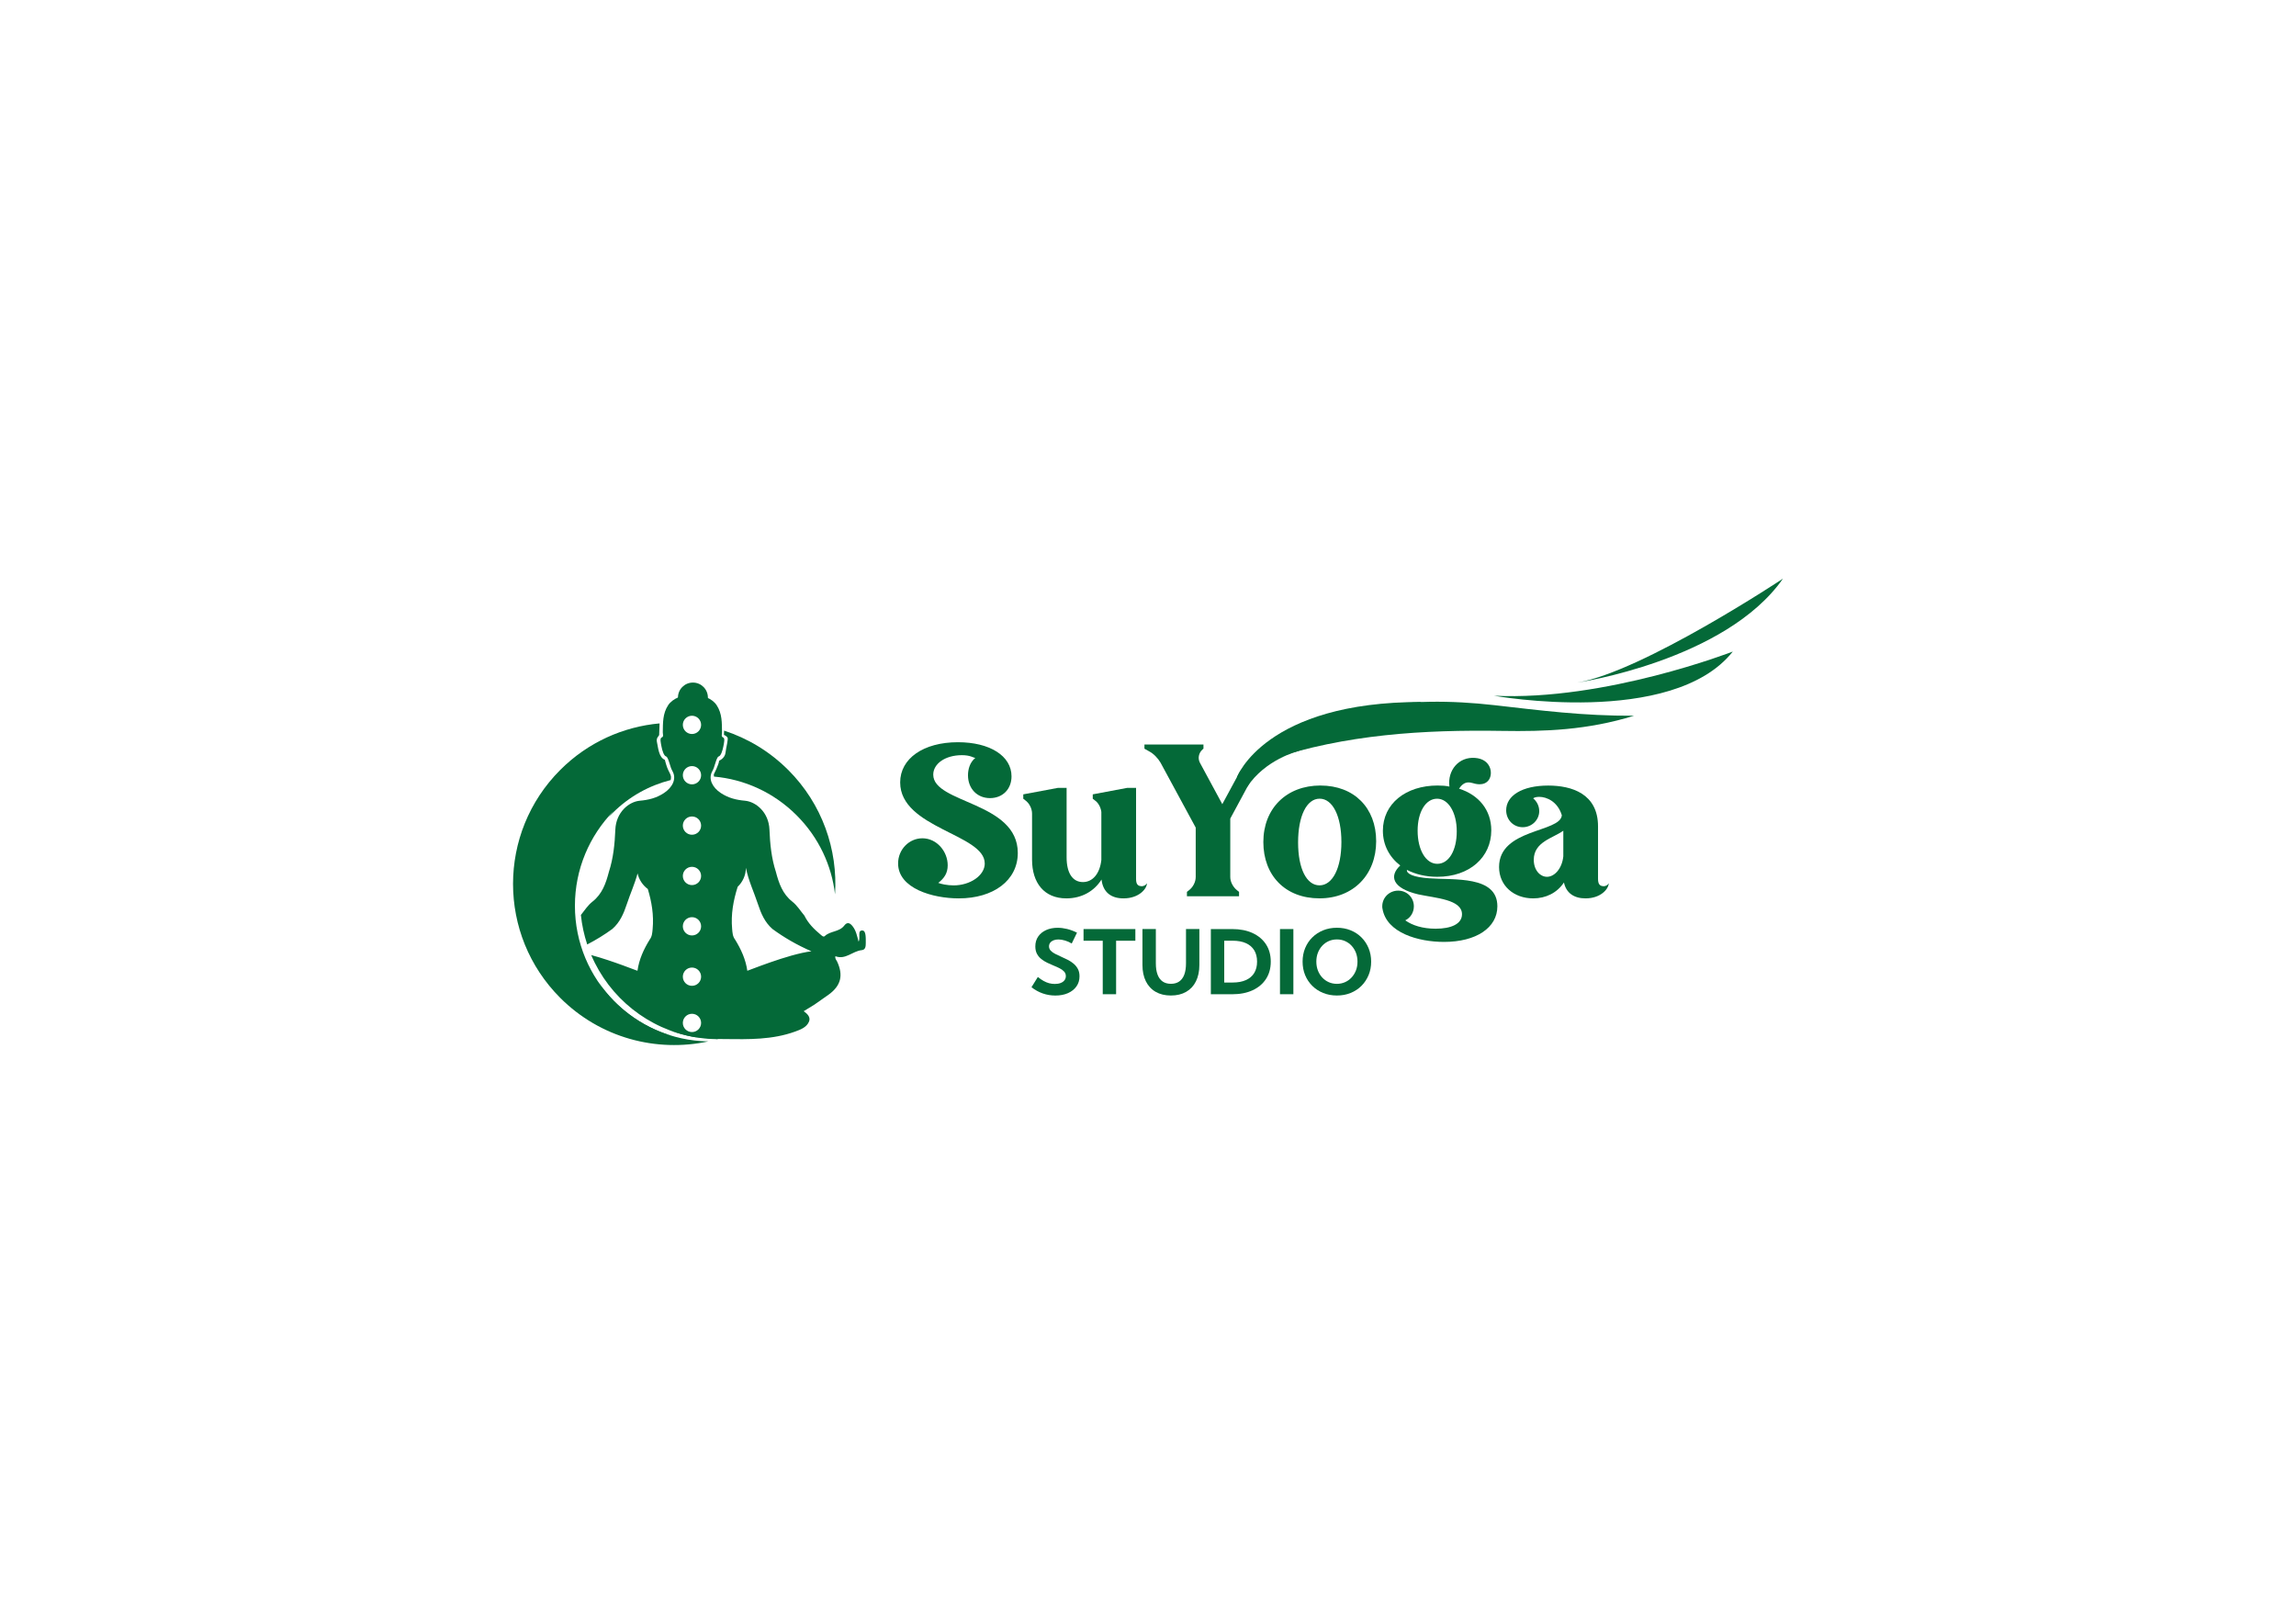
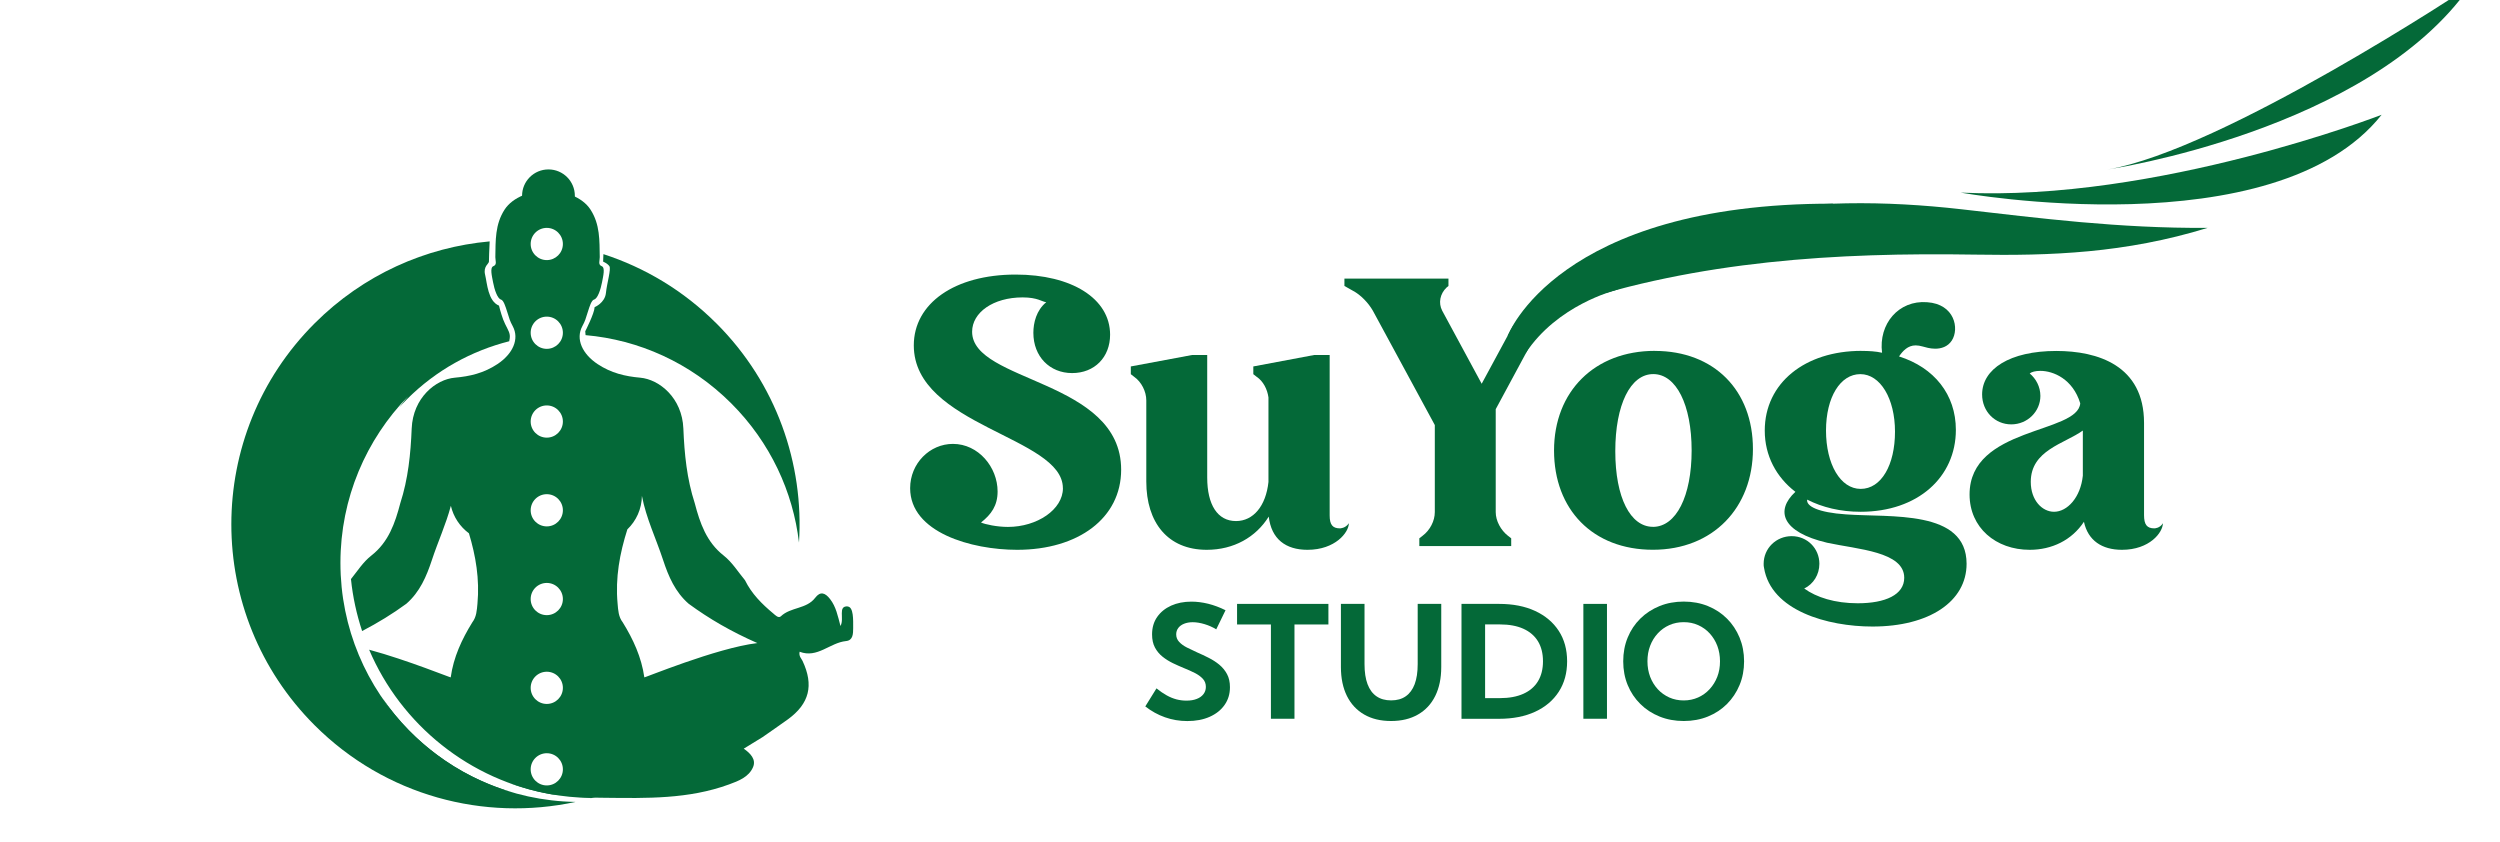
- <svg xmlns="http://www.w3.org/2000/svg" id="Layer_1" data-name="Layer 1" viewBox="0 0 841.89 595.28">
+ <svg xmlns="http://www.w3.org/2000/svg" id="Layer_1" data-name="Layer 1" viewBox="140 215 520 175">
  <defs>
    <style>
      .cls-1 {
        fill-rule: evenodd;
      }

      .cls-1, .cls-2 {
        fill: #046938;
      }
    </style>
  </defs>
  <path class="cls-2" d="M245.92,377.85c5.28,1.95,10.98,3.05,16.93,3.12,0,.02.02.04.02.06,1.9-.52,3.77-1.13,5.62-1.84-7.45,1.35-15.2.9-22.57-1.34Z" />
  <circle class="cls-2" cx="254.08" cy="255.73" r="5.49" />
  <g>
    <g>
      <path class="cls-2" d="M378.23,361.92l2.32-3.74c.73.59,1.44,1.08,2.13,1.46.68.38,1.36.65,2.03.83.67.17,1.35.26,2.05.26.83,0,1.54-.11,2.15-.35.61-.23,1.08-.57,1.41-1,.33-.43.5-.94.5-1.51,0-.67-.21-1.23-.64-1.69-.43-.46-.98-.86-1.66-1.2-.68-.35-1.43-.68-2.22-1-.78-.32-1.56-.67-2.34-1.04-.78-.38-1.5-.83-2.15-1.35-.65-.52-1.18-1.15-1.58-1.9-.4-.75-.6-1.66-.6-2.73,0-1.4.35-2.61,1.06-3.63.71-1.02,1.68-1.8,2.91-2.36,1.23-.55,2.64-.83,4.22-.83,1.12,0,2.28.15,3.48.44,1.2.3,2.41.75,3.61,1.35l-1.93,3.97c-.76-.46-1.57-.82-2.44-1.08-.87-.26-1.69-.4-2.45-.4-.69,0-1.29.11-1.81.32-.52.21-.92.51-1.2.88s-.43.82-.43,1.33c0,.61.21,1.13.62,1.57.41.44.95.83,1.62,1.17.67.34,1.38.68,2.14,1.02.79.34,1.58.71,2.38,1.12.8.4,1.54.88,2.2,1.42.66.55,1.2,1.2,1.61,1.96.41.76.61,1.67.61,2.73,0,1.4-.37,2.63-1.12,3.69-.74,1.06-1.78,1.88-3.11,2.47-1.33.59-2.87.88-4.63.88-1.62,0-3.16-.26-4.64-.78s-2.85-1.28-4.13-2.28Z" />
      <path class="cls-2" d="M409.26,364.5h-4.91v-19.61h-7.04v-4.28h19v4.28h-7.06v19.61Z" />
      <path class="cls-2" d="M439.78,340.6v13.14c0,2.34-.42,4.34-1.25,6.02-.83,1.68-2.03,2.97-3.59,3.86-1.56.9-3.42,1.35-5.6,1.35s-4.03-.45-5.59-1.35c-1.56-.9-2.76-2.19-3.59-3.86-.83-1.68-1.25-3.68-1.25-6.02v-13.14h4.91v12.54c0,1.67.21,3.06.63,4.17s1.04,1.96,1.86,2.52c.82.57,1.83.85,3.04.85s2.23-.28,3.04-.85c.82-.57,1.44-1.41,1.86-2.52.42-1.12.63-2.5.63-4.17v-12.54h4.91Z" />
      <path class="cls-2" d="M443.99,364.5v-23.89h7.82c2.89,0,5.39.49,7.5,1.47,2.11.98,3.75,2.36,4.91,4.14,1.16,1.78,1.74,3.9,1.74,6.34s-.58,4.54-1.74,6.33c-1.16,1.79-2.79,3.17-4.91,4.15-2.11.98-4.62,1.47-7.5,1.47h-7.82ZM448.9,360.21h3.09c1.91,0,3.53-.3,4.87-.9,1.33-.6,2.35-1.47,3.04-2.61.69-1.14,1.04-2.52,1.04-4.15s-.35-3.02-1.04-4.16c-.7-1.14-1.71-2.01-3.04-2.61-1.33-.6-2.96-.9-4.87-.9h-3.09v15.33Z" />
      <path class="cls-2" d="M474.25,364.5h-4.91v-23.89h4.91v23.89Z" />
      <path class="cls-2" d="M490.22,364.97c-1.82,0-3.49-.31-5.03-.93-1.54-.62-2.87-1.49-4-2.61-1.13-1.12-2.01-2.43-2.63-3.94-.62-1.51-.93-3.15-.93-4.94s.31-3.43.93-4.94c.62-1.51,1.5-2.83,2.63-3.94,1.13-1.12,2.46-1.98,4-2.61,1.53-.62,3.21-.93,5.03-.93s3.49.31,5.02.93c1.53.62,2.85,1.49,3.97,2.61,1.12,1.11,1.99,2.43,2.62,3.94.62,1.51.94,3.16.94,4.94s-.31,3.43-.94,4.94c-.63,1.51-1.5,2.82-2.62,3.94-1.12,1.12-2.44,1.99-3.97,2.61-1.53.62-3.2.93-5.02.93ZM490.22,360.69c1.07,0,2.07-.21,2.99-.62.92-.41,1.72-.99,2.4-1.73.68-.74,1.21-1.6,1.59-2.58.38-.98.56-2.05.56-3.21s-.19-2.23-.56-3.22c-.38-.99-.91-1.85-1.59-2.59-.68-.74-1.48-1.31-2.4-1.72-.92-.41-1.91-.61-2.99-.61s-2.08.2-3,.61c-.92.41-1.72.98-2.4,1.72-.68.74-1.22,1.6-1.59,2.59-.38.99-.56,2.06-.56,3.22s.19,2.23.56,3.22c.38.99.91,1.85,1.59,2.59.68.74,1.49,1.31,2.4,1.72.92.41,1.92.61,3,.61Z" />
    </g>
    <path class="cls-2" d="M361.08,316.54c0-10.75-31.01-12.89-31.01-29.7,0-8.75,8.52-14.73,21.18-14.73,11.66,0,19.65,4.99,19.65,12.51,0,4.68-3.23,7.98-7.9,7.98s-8.06-3.45-8.06-8.37c0-2.07.61-4.68,2.68-6.37-.85-.08-1.77-1-4.91-1-6.14,0-10.51,3.15-10.51,7.14,0,10.59,31,9.9,31,28.7,0,10.06-8.9,16.66-21.64,16.66-9.52,0-22.25-3.61-22.25-12.82,0-5.14,4.07-9.21,8.9-9.21,5.3,0,9.29,4.84,9.29,9.9,0,2.92-1.3,4.76-3.45,6.45.84.38,3.3.92,5.6.92,6.06,0,11.44-3.61,11.44-8.06Z" />
    <path class="cls-2" d="M418.72,324.9s1.15,0,1.84-1.07c0,1.92-2.84,5.53-8.6,5.53-4.53,0-7.52-2.23-8.06-6.91-2.68,4.3-7.29,6.91-12.89,6.91-8.13,0-12.58-5.68-12.58-14.2v-16.88c0-1.84-1-3.84-2.53-4.91l-.69-.54v-1.61l12.74-2.38h3.15v25.48c0,5.68,2.15,9.06,5.99,9.06,3.61,0,6.22-3.15,6.75-8.13v-17.58c-.23-1.69-1.08-3.38-2.46-4.3l-.69-.54v-1.61l12.66-2.38h3.22v33.38c0,1.92.61,2.68,2.15,2.68Z" />
    <path class="cls-2" d="M484.19,287.99c12.36,0,20.42,8.21,20.42,20.41s-8.29,20.95-20.8,20.95-20.57-8.37-20.57-20.65,8.44-20.72,20.95-20.72ZM483.8,324.59c4.84,0,8.06-6.37,8.06-15.89s-3.22-15.89-7.98-15.89-7.9,6.37-7.9,16.04,3.15,15.73,7.83,15.73Z" />
    <path class="cls-2" d="M527.17,287.99c1.54,0,2.99.08,4.3.38-.77-5.99,3.45-10.97,9.36-10.51,5.76.38,6.75,5.53,5.14,7.98-.85,1.3-2.23,1.69-3.45,1.69-1.08,0-2.07-.31-2.61-.46-.54-.15-1-.23-1.46-.23-1.61,0-2.68,1.15-3.45,2.3,7.29,2.3,11.82,7.9,11.82,15.27,0,9.82-7.9,17.04-19.8,17.04-4.22,0-7.98-.92-11.13-2.53-.23,1.38,2.3,2.68,8.06,3.07,9.21.69,25.1-1.08,25.1,10.28,0,7.83-7.75,13.05-19.57,13.05-9.36,0-21.1-3.3-22.56-12.2-.08-.31-.08-.54-.08-.85,0-3.22,2.61-5.75,5.83-5.75s5.76,2.53,5.76,5.75c0,2.23-1.23,4.22-3.15,5.14,2.53,1.84,6.37,3.07,11.13,3.07,5.75,0,9.67-1.77,9.67-5.3,0-5.45-9.67-5.91-16.04-7.29-9.44-2.22-10.82-6.68-6.6-10.59-3.99-3.07-6.37-7.52-6.37-12.74,0-9.9,8.37-16.58,20.11-16.58ZM527.02,316.69c4.3,0,7.14-4.99,7.14-11.9s-3.07-11.97-7.21-11.97-7.14,4.76-7.14,11.74,2.99,12.13,7.21,12.13Z" />
    <path class="cls-2" d="M585.96,302.95v19.19c0,1.99.61,2.76,2.15,2.76,0,0,1.15,0,1.77-1.07,0,1.92-2.76,5.53-8.52,5.53-4.14,0-7.06-1.92-7.9-5.83-2.53,3.84-6.68,5.83-11.28,5.83-7.06,0-12.51-4.61-12.51-11.51,0-14.12,22.49-12.59,23.02-18.96-1.54-5.06-5.6-6.75-8.29-6.75-1.07,0-1.84.23-2.22.54,1.3,1.08,2.22,2.76,2.22,4.68,0,3.22-2.68,5.91-6.06,5.91s-6.06-2.68-6.06-6.22c0-5.29,5.75-9.05,15.42-9.05,8.6,0,18.26,2.99,18.26,14.97ZM573.22,304.56c-3.84,2.76-10.82,4.07-10.82,10.67,0,3.84,2.38,6.22,4.84,6.22,2.76,0,5.53-2.99,5.99-7.52v-9.36Z" />
    <g>
      <path class="cls-2" d="M462.16,279.62c.17-.29.39-.59.61-.88-3.31,1.69-8.07,4.11-8.07,4.11l-.02-.03-6.49,12-8.21-15.19c-.84-1.61-.46-3.53.92-4.84l.38-.31v-1.53h-21.64v1.53l1.77,1c1.61.84,3.22,2.53,4.14,4.14l12.89,23.79v18.11c0,1.84-1,3.76-2.53,4.91l-.69.54v1.61h19.11v-1.61l-.69-.54c-1.46-1.15-2.53-3.07-2.53-4.91v-21.41l11.05-20.49Z" />
      <polygon class="cls-2" points="468.19 274.62 468.45 274.48 468.45 274.33 468.19 274.62" />
    </g>
    <path class="cls-2" d="M454.63,282.86c13.7-13.7,28.95-19.9,45.6-23.14,15.84-3.08,31.84-3,47.77-1.19,16.33,1.86,32.62,3.98,51.18,3.87-17.12,5.28-32.7,5.82-48.37,5.56-28.88-.47-57.49,1.28-85.16,10.51-3.02,1.01-5.94,2.35-11.01,4.38Z" />
    <path class="cls-2" d="M453.6,284.85s10.26-27.59,67.73-27.49l-45.44,18.06s-11.99,3-18.59,13.09l-3.7-3.66Z" />
    <path class="cls-2" d="M547.82,255.06s65.37,11.79,87.56-16.19c0,0-46.78,18.19-87.56,16.19Z" />
    <path class="cls-2" d="M578.34,250.26s54.37-8,75.43-38.12c0,0-51.44,34.12-75.43,38.12Z" />
  </g>
  <g>
    <path class="cls-1" d="M316.33,341.13c-2.13-.13-.65,2.53-1.51,4.08-.56-2.1-.92-4-2.16-5.6-1.05-1.36-2.05-1.65-3.1-.27-1.81,2.38-5.1,1.9-7.14,3.85-.49.47-1.14-.22-1.58-.59-2.36-1.96-4.51-4.11-5.88-6.91-1.45-1.74-2.65-3.73-4.44-5.14-3.57-2.8-4.93-6.75-6.01-10.88-1.64-5.04-2.16-10.27-2.37-15.52-.25-6.43-5.03-10.23-8.96-10.59-3.16-.28-6.05-.96-8.88-2.83-3.16-2.1-4.62-5.19-3.18-7.88.62-1.16.67-1.46,1.17-3.04.35-1.1.73-2.36,1.29-2.51.74-.2,1.36-2.1,1.64-3.57.25-1.34.7-3.08-.07-3.37-.81-.3-.39-1.18-.4-1.87-.06-3.43.08-6.83-1.95-9.93-1.69-2.58-5.42-3.91-8.91-3.9-3.49-.01-7.21,1.32-8.91,3.9-2.03,3.1-1.89,6.5-1.95,9.93-.01.69.41,1.57-.4,1.87-.77.29-.32,2.02-.07,3.37.27,1.47.9,3.37,1.63,3.57.56.16.94,1.41,1.29,2.51.5,1.58.55,1.88,1.17,3.04,1.44,2.69-.01,5.78-3.18,7.88-2.83,1.88-5.72,2.55-8.88,2.83-3.93.35-8.7,4.16-8.96,10.59-.21,5.24-.73,10.47-2.37,15.52-1.08,4.13-2.44,8.09-6.01,10.88-1.72,1.34-2.89,3.21-4.25,4.9.38,3.74,1.18,7.35,2.32,10.81,3.31-1.73,6.35-3.59,9.2-5.68,2.81-2.45,4.18-5.66,5.33-9.14,1.24-3.77,2.91-7.39,3.93-11.23.54,2.33,1.9,4.34,3.76,5.72,1.42,4.71,2.24,9.53,1.77,14.63-.13,1.38-.19,2.74-1.07,3.89-2.19,3.54-3.91,7.26-4.49,11.43.27.23-8.87-3.55-16.97-5.74,6.65,15.61,20.9,27.19,38.1,30.11,1.2.03,2.49.1,3.85.28.25.04.51.08.76.11.16.02.32.04.48.07h0c1.91.22,3.93.21,5.82.23,8.71.1,17.45.29,25.82-2.77,2.01-.73,4.16-1.55,5.03-3.62.67-1.59-.54-2.85-1.94-3.83,1.36-.83,2.65-1.62,3.93-2.41,1.75-1.23,3.51-2.43,5.24-3.68,4.49-3.26,5.44-7.1,3.06-12.16-.25-.53-.81-.95-.61-1.91,3.69,1.43,6.28-1.88,9.66-2.22,1.46-.14,1.47-1.52,1.48-2.7,0-1.67.11-4.41-1.16-4.49ZM253.73,378.37c-1.85,0-3.35-1.5-3.35-3.35s1.5-3.35,3.35-3.35,3.35,1.5,3.35,3.35-1.5,3.35-3.35,3.35ZM253.73,361.42c-1.85,0-3.35-1.5-3.35-3.35s1.5-3.35,3.35-3.35,3.35,1.5,3.35,3.35-1.5,3.35-3.35,3.35ZM253.73,342.95c-1.85,0-3.35-1.5-3.35-3.35s1.5-3.35,3.35-3.35,3.35,1.5,3.35,3.35-1.5,3.35-3.35,3.35ZM253.73,324.49c-1.85,0-3.35-1.5-3.35-3.35s1.5-3.35,3.35-3.35,3.35,1.5,3.35,3.35-1.5,3.35-3.35,3.35ZM253.73,306.03c-1.85,0-3.35-1.5-3.35-3.35s1.5-3.35,3.35-3.35,3.35,1.5,3.35,3.35-1.5,3.35-3.35,3.35ZM253.73,287.56c-1.85,0-3.35-1.5-3.35-3.35s1.5-3.35,3.35-3.35,3.35,1.5,3.35,3.35-1.5,3.35-3.35,3.35ZM253.73,269.1c-1.85,0-3.35-1.5-3.35-3.35s1.5-3.35,3.35-3.35,3.35,1.5,3.35,3.35-1.5,3.35-3.35,3.35ZM274.02,355.88c-.59-4.16-2.3-7.89-4.49-11.43-.89-1.15-.95-2.51-1.07-3.89-.5-5.39.45-10.48,2.03-15.45,1.84-1.77,2.99-4.23,3.03-6.97.87,4.62,2.93,8.86,4.39,13.3,1.14,3.47,2.52,6.69,5.33,9.14,4.27,3.13,8.83,5.78,14.29,8.18-8.53,1.01-23.85,7.41-23.51,7.12Z" />
    <path class="cls-1" d="M219.69,360.42c6.32,10.32,15.48,17.09,26.15,19.18.01,0,.03,0,.04,0-10.74-3.31-19.92-10.16-26.19-19.19Z" />
  </g>
  <g>
    <path class="cls-2" d="M210.81,332.08c0-13.48,5.37-25.69,14.07-34.65-.64.76-1.26,1.54-1.86,2.33.52-.57,1.05-1.14,1.6-1.69,6.09-6.09,13.47-10.1,21.3-12.09.09-.42.16-.9.11-1.3-.11-.9-.87-1.88-1.37-3.22s-.87-2.89-.87-2.89c-2.31-.94-2.46-4.66-2.89-6.43-.43-1.77.83-2.28.8-2.75-.02-.31.08-2.64.15-4.18-13.29,1.2-26.25,6.89-36.42,17.06-23.08,23.08-23.08,60.49,0,83.57,14.74,14.74,35.33,20.05,54.29,15.96-27.09-.44-48.91-22.52-48.91-49.71Z" />
    <path class="cls-2" d="M289,282.26c-6.82-6.82-14.9-11.61-23.49-14.4l-.06,1.56s.9.36,1.3.94c.4.58-.51,3.54-.72,5.6-.22,2.06-2.35,2.93-2.35,2.93-.04,1.3-1.95,5.02-1.95,5.02l.07.8c11,.96,21.81,5.7,30.31,14.2,8.15,8.15,12.85,18.43,14.08,28.95,1.05-16.37-4.67-33.09-17.18-45.6Z" />
  </g>
</svg>
